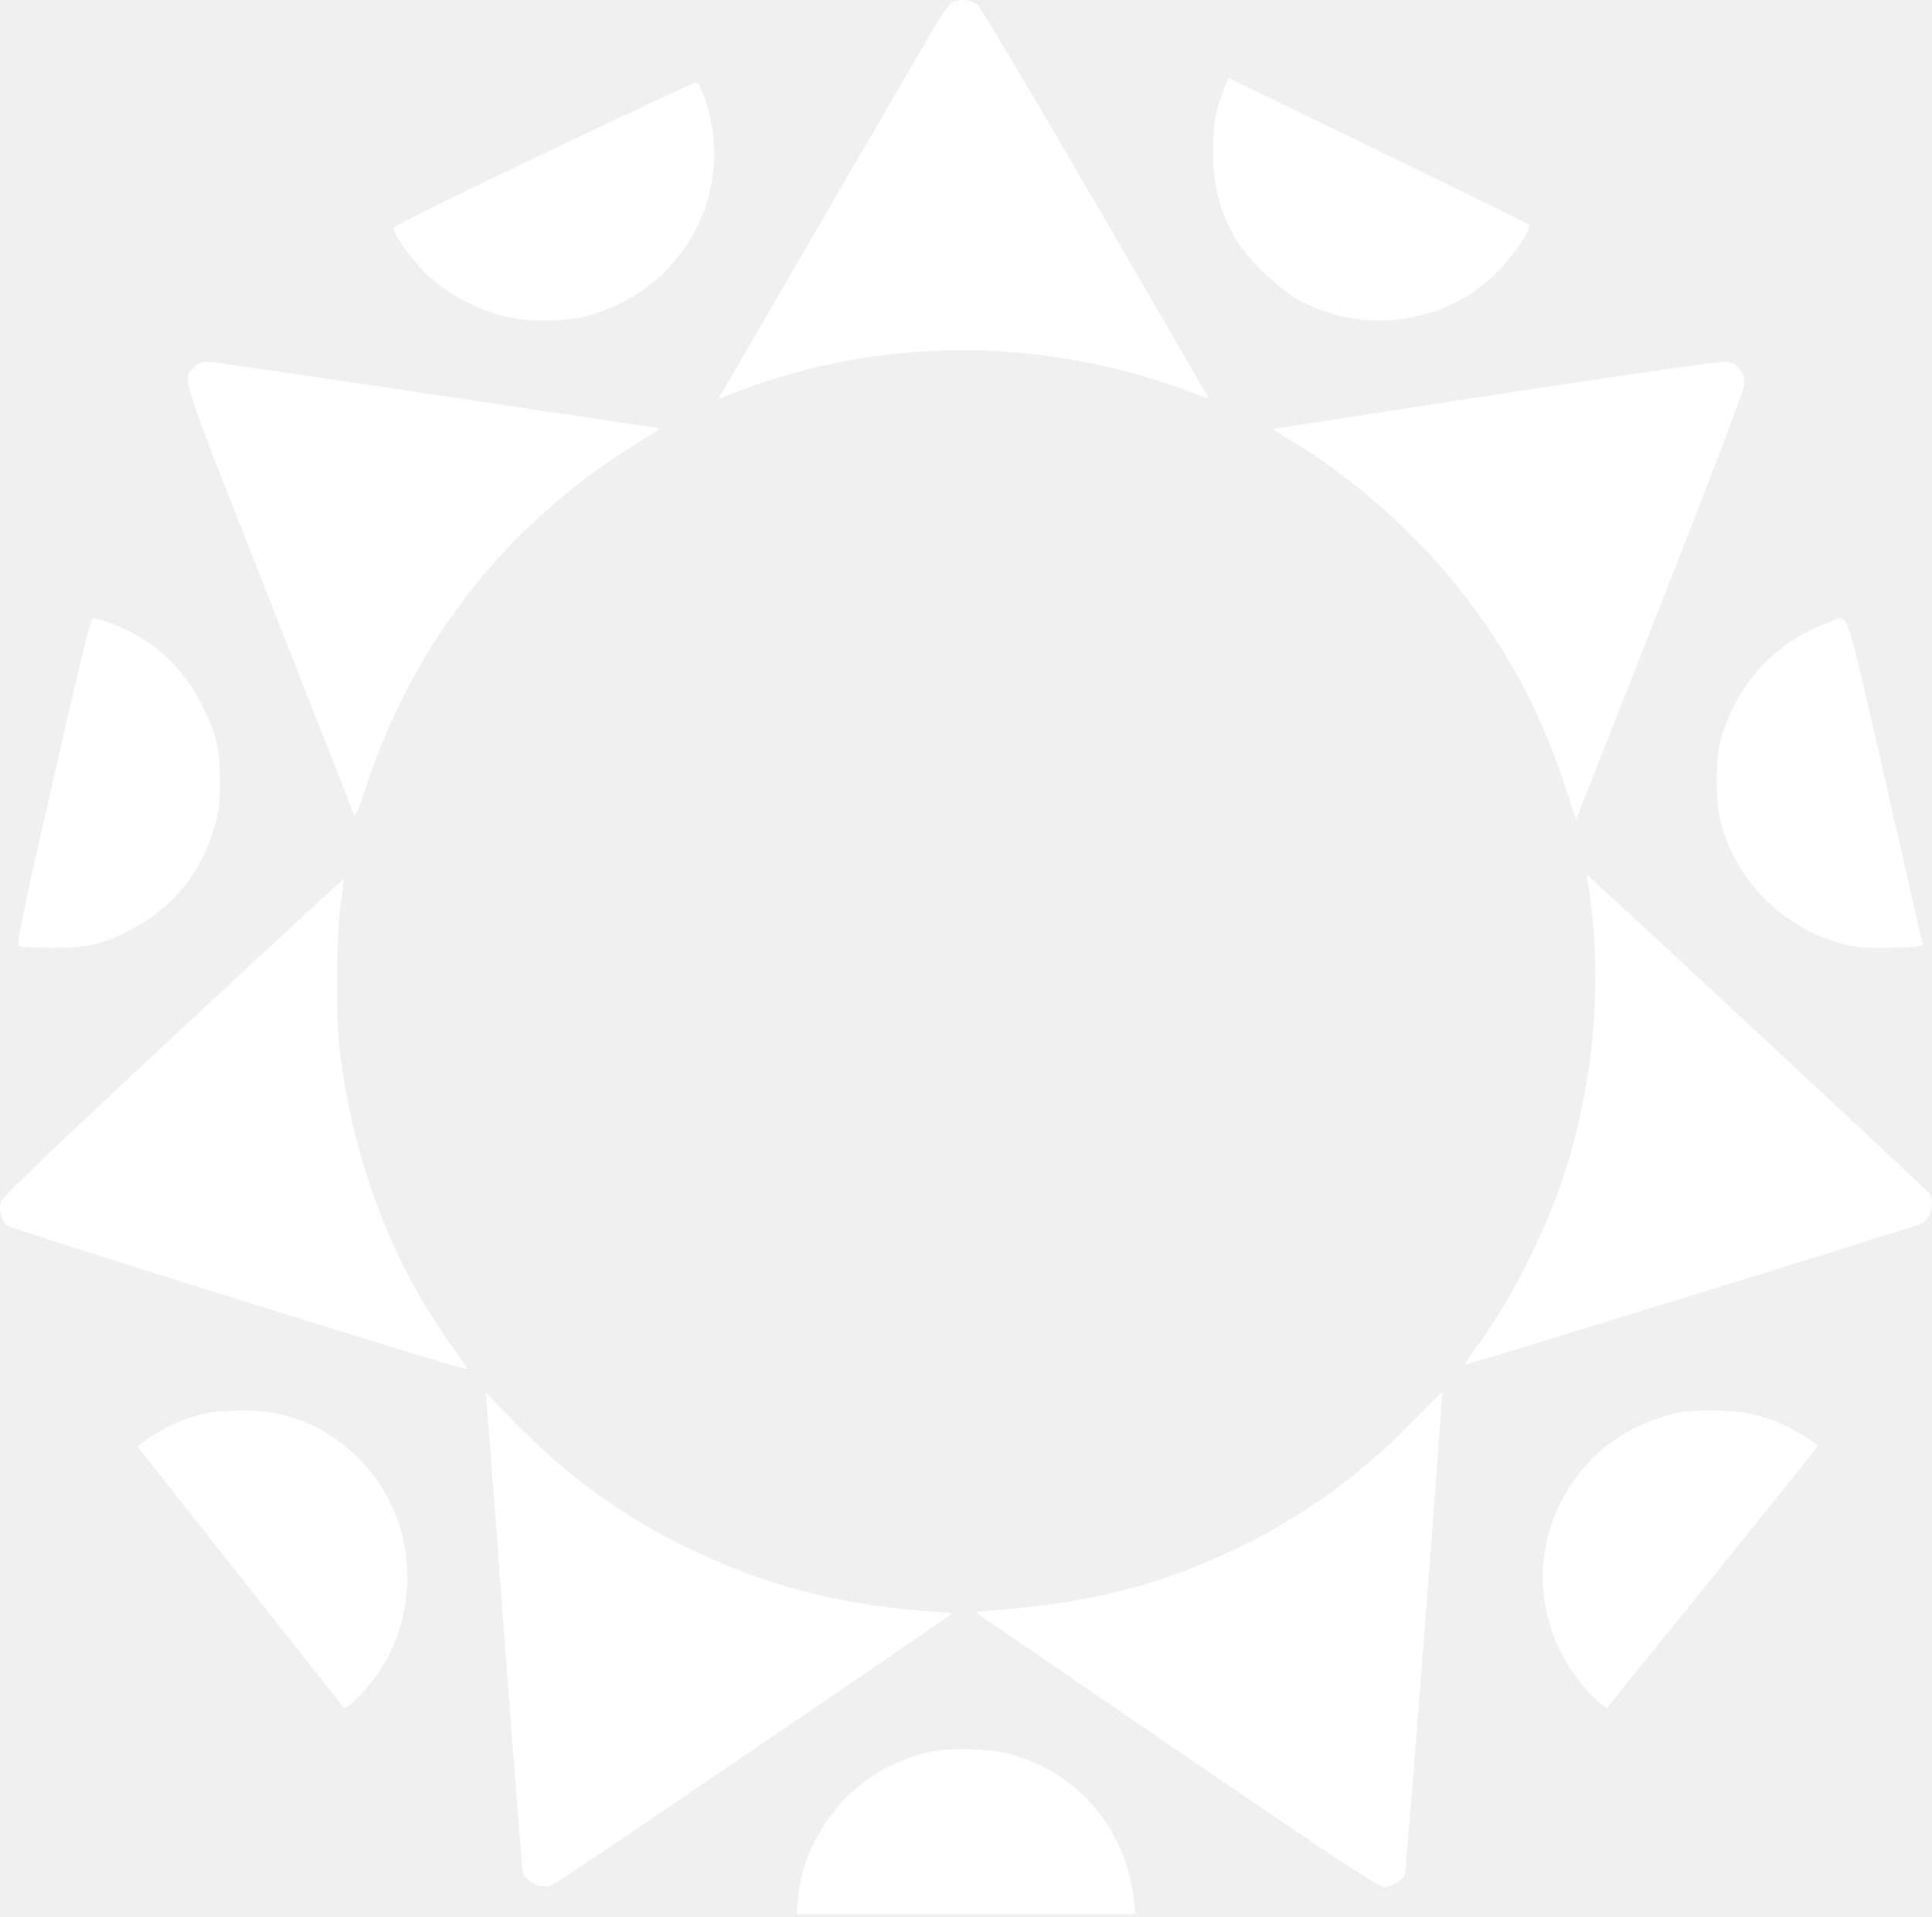
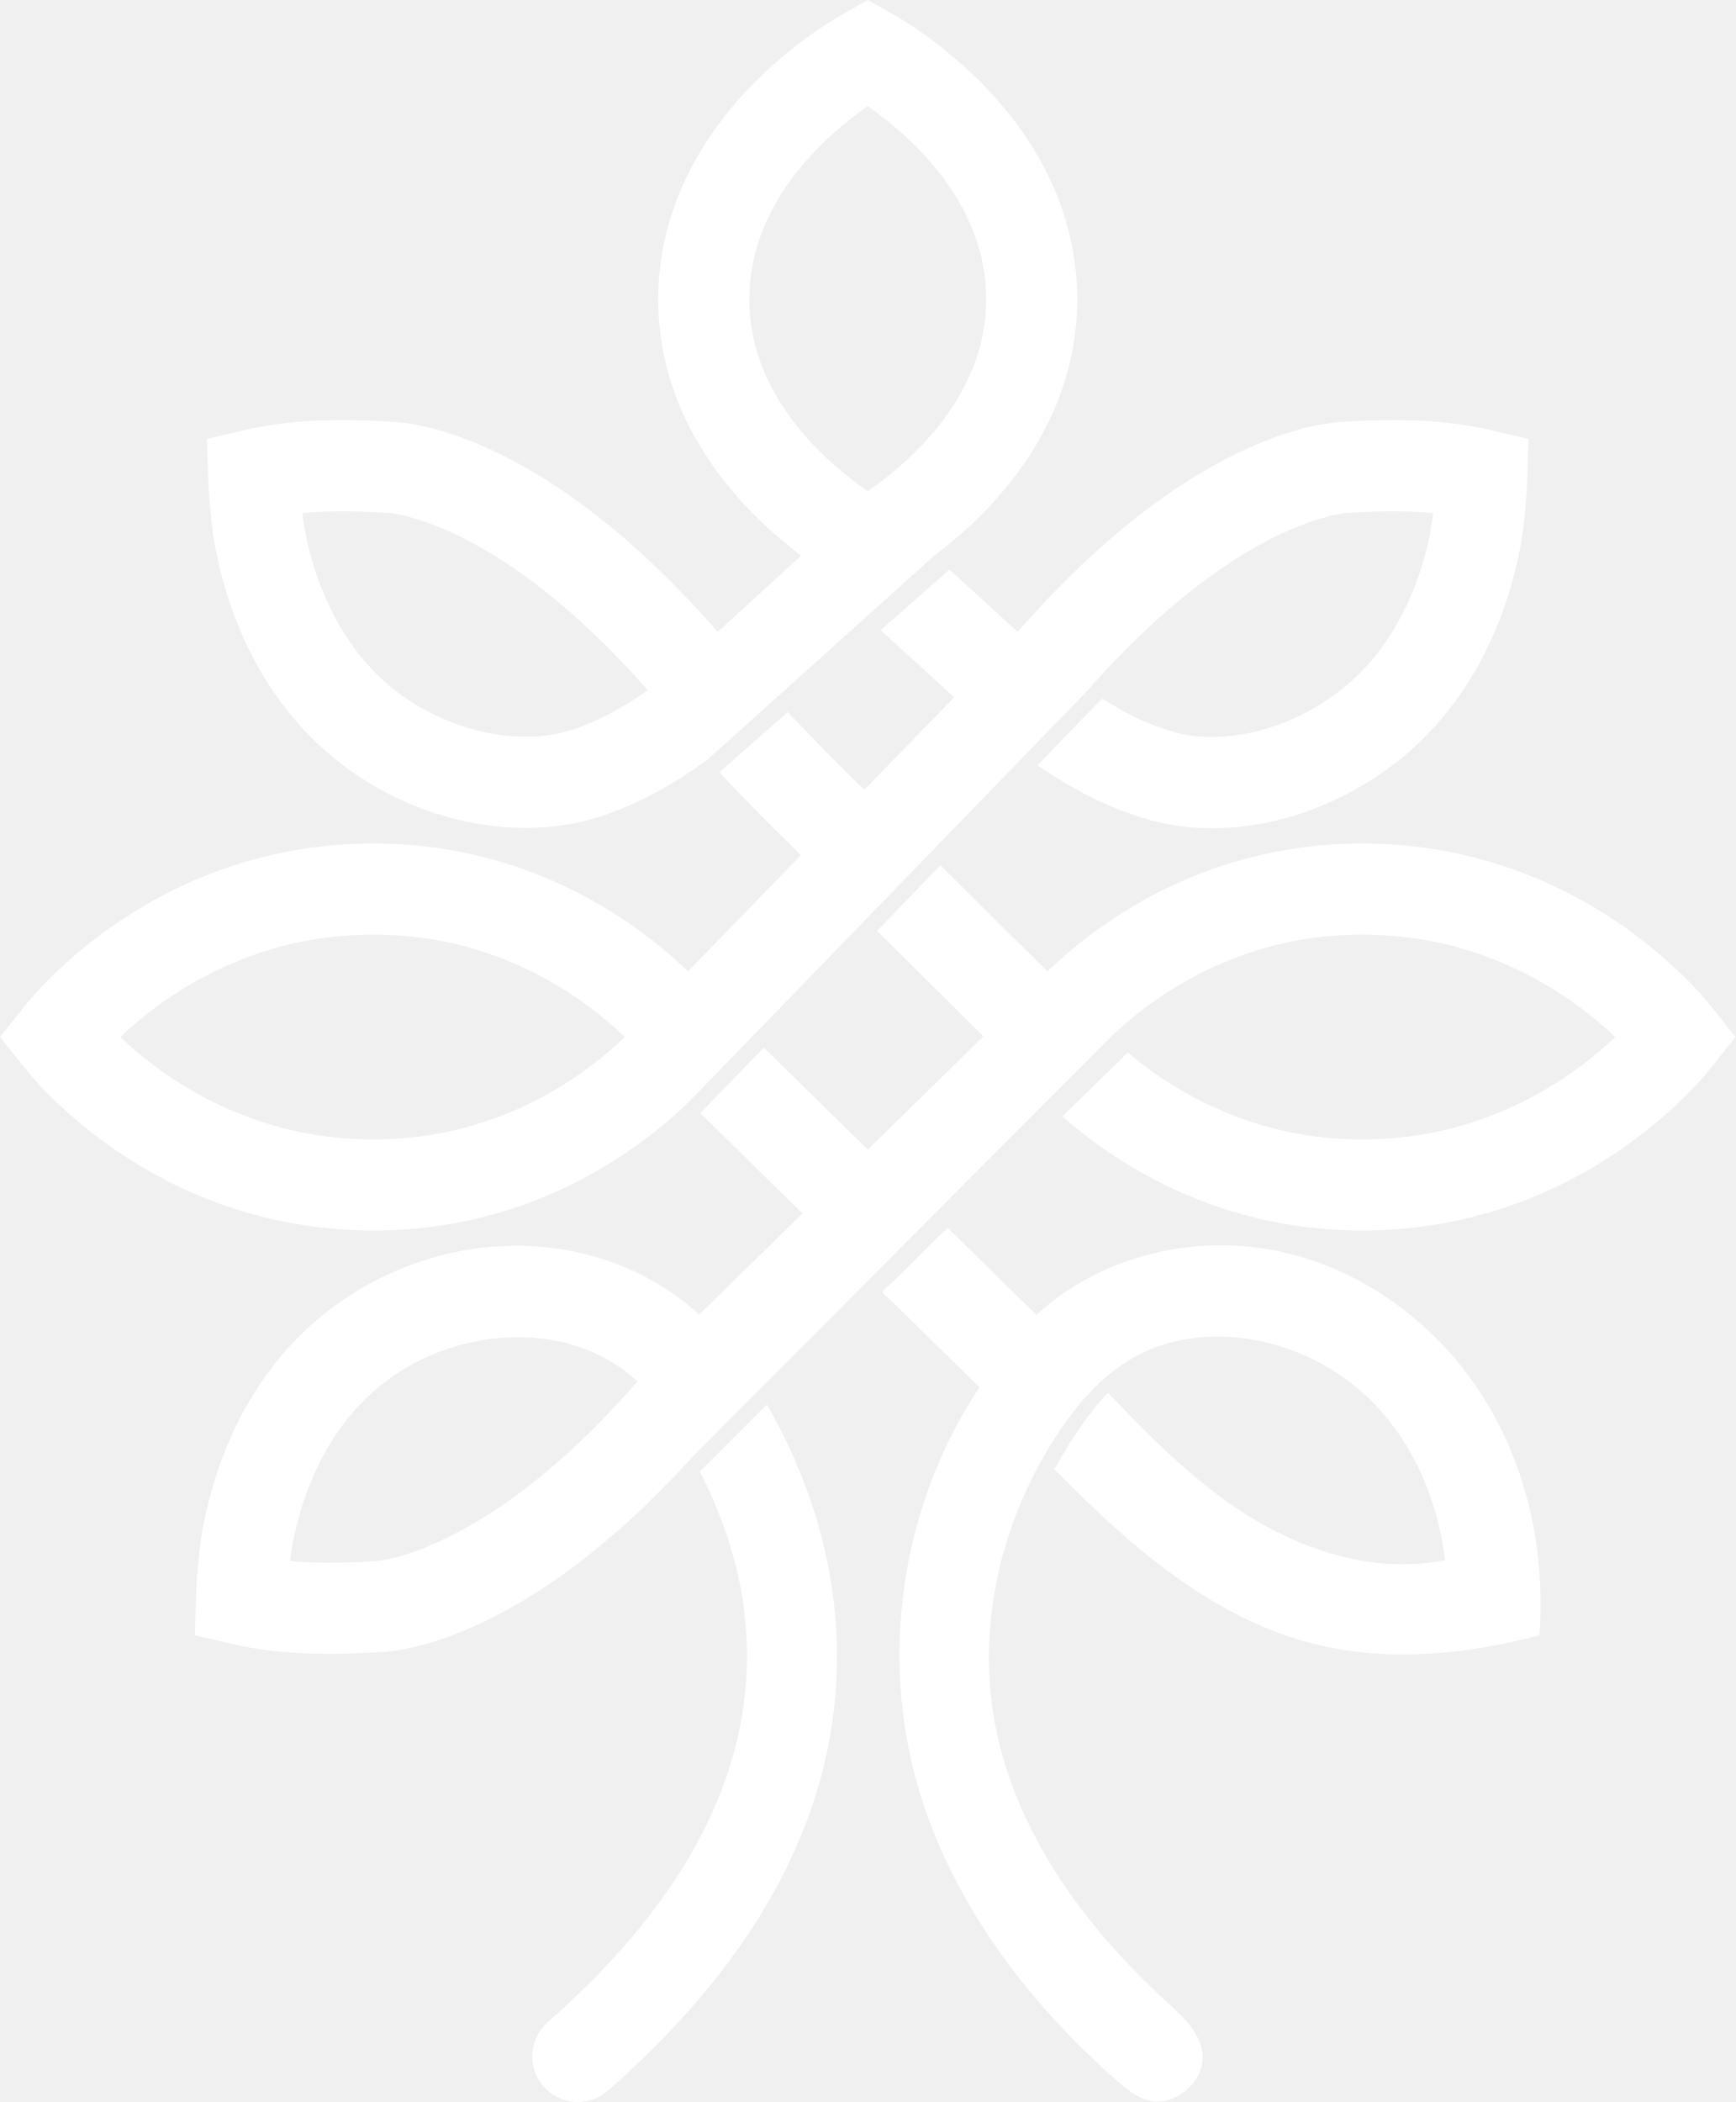
- <svg xmlns="http://www.w3.org/2000/svg" width="494" height="490" viewBox="0 0 494 490" fill="none">
-   <path d="M243.508 0.638C242.84 0.944 241.092 3.293 239.55 5.795C235.028 13.556 183.787 101.733 183.787 101.835C183.787 101.938 186.151 101.07 189.029 99.946C226.085 85.701 268.537 86.058 306.518 101.019C308.008 101.631 309.139 101.938 309.036 101.733C308.882 101.478 295.931 79.166 280.204 52.054C264.477 24.942 250.909 2.17 250.035 1.353C248.39 -0.128 245.718 -0.434 243.508 0.638Z" fill="white" />
-   <path d="M312.869 23.047C310.724 28.515 310.213 31.506 310.213 38.831C310.213 47.91 311.847 53.945 316.137 61.424C318.742 65.809 326.81 73.701 331.406 76.332C347.033 85.152 366.439 83.45 380.075 72.102C385.335 67.717 392.024 58.587 390.85 57.401C390.595 57.143 373.231 48.632 352.242 38.419L314.094 19.901L312.869 23.047Z" fill="white" />
-   <path d="M138.925 39.314C110.249 53.008 100.621 57.812 100.673 58.425C100.828 59.907 104.141 64.863 107.299 68.236C112.733 74.112 120.239 78.558 128.572 80.755C134.525 82.339 143.997 82.339 150.053 80.755C175.002 74.214 188.719 48.46 179.972 24.495C179.299 22.604 178.471 21.122 178.005 21.071C177.591 21.02 159.992 29.247 138.925 39.314Z" fill="white" />
-   <path d="M49.619 93.916C46.53 96.995 45.501 93.813 68.821 153.035C80.507 182.799 90.288 207.638 90.493 208.202C90.802 208.972 91.575 207.176 93.634 201.018C106.195 163.042 130.596 132.61 165.138 111.929C167.455 110.543 168.948 109.414 168.484 109.414C168.021 109.414 142.333 105.616 111.343 100.946C80.352 96.276 54.149 92.479 53.068 92.479C51.575 92.479 50.7 92.838 49.619 93.916Z" fill="white" />
-   <path d="M382.111 100.927C351.065 105.716 325.538 109.63 325.434 109.682C325.331 109.682 327.755 111.227 330.849 113.081C342.556 120.085 356.377 131.518 365.969 142.127C382.111 159.997 392.992 178.846 400.367 201.506L402.997 209.54L424.399 155.156C438.994 118.025 445.852 99.948 445.956 98.352C446.11 96.292 445.956 95.725 444.666 94.283C443.48 92.996 442.707 92.584 440.902 92.481C439.612 92.378 413.363 96.137 382.111 100.927Z" fill="white" />
-   <path d="M13.542 199.637C5.207 236.272 4.184 241.344 4.849 241.805C5.309 242.113 9.093 242.318 13.337 242.318C22.388 242.318 26.53 241.344 33.484 237.655C44.324 231.916 51.227 223.411 54.806 211.473C55.983 207.579 56.187 205.991 56.187 200.047C56.238 191.593 55.471 187.955 51.943 180.833C47.852 172.431 41.665 165.924 33.995 161.876C30.314 159.929 25.251 158.033 23.871 158.033C23.206 158.033 21.263 165.77 13.542 199.637Z" fill="white" />
-   <path d="M467.868 158.995C453.986 163.915 443.974 174.778 439.949 189.28C438.659 193.944 438.659 205.063 439.949 210.034C443.768 224.946 455.534 236.886 470.552 241.139C473.854 242.113 475.867 242.318 481.802 242.318C485.776 242.318 489.646 242.164 490.369 241.959L491.659 241.6L482.112 199.785C471.326 152.897 472.874 157.253 467.868 158.995Z" fill="white" />
-   <path d="M406.361 228.103C409.909 251.656 407.389 278.288 399.471 301.635C394.226 316.978 385.691 333.501 376.95 345.098C375.408 347.15 374.379 348.844 374.637 348.844C375.511 348.844 490.068 313.489 491.302 312.822C493.615 311.641 494.747 307.588 493.461 305.227C493.05 304.509 416.644 233.389 406.772 224.563L405.692 223.588L406.361 228.103Z" fill="white" />
-   <path d="M44.645 264.657C17.58 289.831 1.228 305.43 0.664 306.562C-0.105 308.107 -0.156 308.776 0.254 310.423C0.562 311.504 1.228 312.843 1.792 313.306C2.715 314.13 118.511 350.321 119.382 350.012C119.587 349.961 118.254 347.85 116.409 345.327C100.467 323.654 90.369 297.347 86.832 268.312C85.858 260.332 86.012 239.276 87.088 231.297C87.601 227.796 87.909 224.862 87.857 224.759C87.755 224.656 68.327 242.623 44.645 264.657Z" fill="white" />
-   <path d="M124.393 358.626C124.598 360.159 126.699 387.598 129.056 419.635C131.465 451.672 133.566 478.293 133.719 478.753C134.232 480.439 136.948 482.227 139.049 482.227C141.355 482.227 135.974 485.753 201.21 441.402C224.527 425.562 243.539 412.533 243.488 412.43C243.385 412.379 240.003 412.073 235.904 411.766C213.663 410.029 195.624 405.226 176.202 395.875C159.035 387.598 144.481 376.97 130.44 362.408L124.085 355.867L124.393 358.626Z" fill="white" />
-   <path d="M360.982 363.648C346.655 378.127 331.506 388.845 313.738 396.986C294.943 405.643 279.075 409.559 254.066 411.672L249.341 412.084L300.437 447.071C339.876 474.02 351.996 482.059 353.485 482.265C355.642 482.522 358.363 481.028 359.185 479.225C359.596 478.297 369.045 356.022 368.737 355.867C368.737 355.867 365.245 359.371 360.982 363.648Z" fill="white" />
-   <path d="M52.875 361.218C47.193 362.499 41.511 365.009 37.3 368.135L35.118 369.723L61.297 402.872C75.706 421.164 87.73 436.278 87.933 436.585C88.592 437.252 94.072 431.667 96.964 427.312C108.48 410.045 105.994 386.477 91.129 372.234C82.758 364.241 73.118 360.449 61.551 360.552C58.304 360.603 54.398 360.911 52.875 361.218Z" fill="white" />
-   <path d="M429.597 361.045C420.023 362.885 410.812 368.201 404.861 375.305C391.095 391.661 391.043 414.508 404.705 430.864C406.361 432.858 408.431 434.953 409.259 435.567L410.863 436.64L428.924 414.304C462.199 373.107 464.735 369.938 464.735 369.632C464.735 368.967 458.059 364.981 454.54 363.549C452.625 362.732 449.21 361.709 447.036 361.3C442.741 360.432 433.478 360.278 429.597 361.045Z" fill="white" />
-   <path d="M237.515 447.894C227.027 450.181 217.259 456.788 211.347 465.581C206.977 472.087 204.715 478.237 204.047 485.556L203.687 489.318H246.974H290.313L289.953 485.861C287.948 467.208 275.096 452.417 257.153 448.148C252.167 446.979 242.399 446.826 237.515 447.894Z" fill="white" />
+ <svg xmlns="http://www.w3.org/2000/svg" id="Layer_1" data-name="Layer 1" viewBox="0 0 1140.11 1380.67">
+   <defs>
+     <style>
+       .cls-1 {
+         fill: #fff;
+         stroke-width: 0px;
+       }
+     </style>
+   </defs>
+   <path class="cls-1" d="m141.41,359.47c2.16,11.35,4.93,22.32,8.25,32.62,6.37,19.61,14.46,37.55,24.15,53.17,18.17,29.8,42.32,53.67,71.95,71.01,46.53,26.92,101.19,34.67,146.34,20.72,27.03-8.36,51.18-22.32,72.78-38.11l148.88-133.93c1.61-1.16,3.21-2.44,4.82-3.66,9.42-7.42,18.06-15.07,25.64-22.65,7.26-7.26,14.07-14.95,20.27-22.82,6.04-7.7,11.47-15.62,16.06-23.43,18.06-30.19,27.2-62.59,27.14-96.43-.22-33.68-9.47-65.97-27.36-95.93-9.36-15.84-21.6-31.41-36.33-46.36-7.7-7.64-16.28-15.23-25.53-22.6-7.87-6.15-18.78-14.35-33.73-22.76l-14.68-8.31-14.68,8.31c-14.95,8.42-25.92,16.62-33.73,22.76-9.31,7.37-17.83,14.95-25.59,22.71-14.73,14.84-26.92,30.41-36.17,46.14-18.06,30.08-27.31,62.37-27.53,96.21,0,33.68,9.08,66.08,27.08,96.15,4.71,7.92,10.14,15.84,16.12,23.48,6.26,7.92,13.07,15.62,20.33,22.88,7.59,7.59,16.23,15.23,25.64,22.65,1.61,1.22,3.21,2.49,4.76,3.66-17.06,15.62-39.21,35.89-51.18,46.8l-3.6,3.27c-112.77-129.22-199.9-137.47-214.13-137.97-51.51-3.38-80.37,1.61-97.54,5.65l-23.82,5.59.72,24.43c.39,13.29,2.1,33.62,4.65,46.75Zm381.24-80.76c-4.38-5.54-8.25-11.24-11.69-17-12.57-21.1-18.72-42.54-18.67-65.36.11-23.15,6.37-44.64,19.05-65.86,6.81-11.58,16.06-23.21,27.2-34.51,5.98-5.98,12.74-12.02,20.22-17.89,3.99-3.1,7.64-5.87,11.3-8.42,3.66,2.55,7.31,5.32,11.3,8.42,7.42,5.87,14.18,11.91,20.11,17.83,11.24,11.35,20.44,22.99,27.42,34.73,12.57,21.05,18.78,42.54,18.94,65.52,0,22.99-6.09,44.42-18.78,65.69-3.32,5.59-7.2,11.3-11.63,16.89-4.87,6.2-9.91,11.91-15.62,17.56-5.87,5.93-12.68,11.91-20.22,17.84-3.21,2.55-7.03,5.43-11.52,8.53-4.54-3.1-8.31-5.98-11.52-8.53-7.59-5.93-14.35-11.91-20.27-17.84-5.65-5.65-10.75-11.35-15.62-17.61Zm-268.58,58.16l.28.11,1.11-.06c4.99.44,75.11,8.2,170.04,116.43-15.9,11.24-33.01,20.83-51.12,26.42-28.97,8.97-66.74,3.1-98.48-15.29-21.16-12.35-37.83-28.86-51.07-50.51-7.2-11.69-13.29-25.26-18.17-40.27-2.55-7.92-4.71-16.51-6.42-25.59-.61-2.88-1.11-6.76-1.66-11.13,13.02-1.22,31.13-1.72,55.5-.11Z" />
+   <path class="cls-1" d="m1125.27,662.5c-10.86-13.62-21.33-23.48-29.25-30.57-9.25-8.31-18.88-15.95-28.63-22.88-18.5-12.9-37.72-23.65-57.11-31.73-36.11-15.29-74.72-23.16-114.87-23.32h-.28c-39.88,0-78.43,7.75-114.43,22.98-9.69,4.05-19.39,8.76-28.8,13.96-9.86,5.54-19.5,11.52-28.53,17.95-9.58,6.76-19.22,14.45-28.58,22.93-2.05,1.83-4.32,3.93-6.7,6.2l-48.63-48.13-21.66-21.49-41.65,42.98,21.05,20.88,48.85,48.47-75.94,74.33-25.53-24.98-42.82-41.99-41.7,43.04,36.5,35.89,2.49,2.44,26.75,26.25,1.39,1.33-67.85,66.41c-57.22-52.23-146.73-60.81-221.72-17.39-29.53,17.28-53.67,41.15-71.79,70.84-9.69,15.73-17.83,33.68-24.2,53.4-3.27,10.24-6.09,21.21-8.25,32.51-2.5,13.18-4.27,33.45-4.66,46.75l-.72,24.48,23.82,5.59c17.23,4.05,46.03,8.98,97.54,5.6,13.62-.45,96.76-8.26,205.32-128.06l43.65-43.87,72.78-73.06,1.49-1.49,40.94-41.1,1.33-1.33,61.14-61.37.28-.33,53.34-53.51c1.83-1.71,3.6-3.32,5.21-4.81,7.64-6.82,15.39-13.08,23.04-18.5,7.42-5.27,14.95-9.97,23.09-14.46,7.54-4.21,15.18-7.92,22.94-11.13,29.07-12.3,58.93-18.34,91.16-18.34h.23c32.45.17,62.42,6.26,91.77,18.67,15.51,6.48,30.97,15.12,45.92,25.53,7.76,5.49,15.51,11.69,23.04,18.45,1.55,1.38,3.27,2.93,5.04,4.59-1.77,1.72-3.49,3.27-5.09,4.71-7.48,6.76-15.23,12.91-22.93,18.34-15.01,10.52-30.47,19.16-46.14,25.64-29.19,12.41-59.16,18.44-91.5,18.61h-.28c-32.13,0-61.92-5.98-91.06-18.22-.11-.06-.22-.11-.33-.17-.78-.33-1.61-.66-2.38-1.05-6.81-2.88-13.63-6.26-20.44-10.03-8.09-4.48-15.62-9.25-23.04-14.45-5.6-3.99-11.25-8.37-16.9-13.18l-43.09,41.98c8.42,7.37,16.95,14.12,25.43,20.11,8.64,6.14,17.83,11.9,27.14,17.11.44.28.94.5,1.38.78,2.49,1.38,4.99,2.71,7.48,3.98,7.03,3.71,14.18,7.04,21.27,9.97,36.17,15.29,74.66,23.05,114.65,23.05h.28c40.04-.17,78.65-8.04,114.65-23.27,19.5-8.14,38.72-18.83,57.27-31.85,9.7-6.81,19.28-14.45,28.58-22.76,7.92-7.09,18.39-17,29.25-30.63l14.84-18.67-14.84-18.61Zm-712.24,251.41c-92,102.8-159.74,110.89-165.44,111.39h-.11l-1.44.11c-24.32,1.66-42.43,1.1-55.45-.11.5-4.32,1.05-8.26,1.61-11.14,1.77-9.03,3.93-17.67,6.42-25.53,4.88-15.07,11.03-28.64,18.28-40.43,13.13-21.55,29.8-38.06,50.85-50.35,44.64-25.87,108.95-29.25,151.1,9.58-1.94,2.16-3.88,4.32-5.82,6.48Z" />
+   <path class="cls-1" d="m244.65,808.29h.33c39.83,0,78.38-7.76,114.44-22.99,9.69-3.99,19.38-8.75,28.8-14.01,9.86-5.43,19.44-11.47,28.52-17.89,9.58-6.76,19.17-14.41,28.58-22.88,2.22-1.99,4.6-4.21,7.15-6.65l41.7-43.03-.11-.11,6.1-6.04,214.85-221.72c94.1-107.12,163.73-115.54,169.49-116.04l.16.06,1.39-.11c24.37-1.61,42.42-1.06,55.44.11-.5,4.37-1.05,8.25-1.61,11.13-1.71,9.08-3.87,17.67-6.37,25.48-4.93,15.12-11.02,28.69-18.33,40.49-13.13,21.54-29.8,38.05-50.96,50.4-18.61,10.91-38.82,17.45-57.93,19.11-3.22.33-6.32.5-9.42.5-8.58.05-16.89-.94-24.65-2.99-15.01-3.99-31.29-11.52-48.29-22.27l-42.43,43.81c13.4,9.14,26.58,16.84,39.6,23.04,12.07,5.71,23.93,10.14,35.61,13.3,1.67.44,3.33.83,5.05,1.22,41.98,9.58,90,.99,132.71-23.99,29.52-17.28,53.67-41.15,71.78-70.84,9.69-15.73,17.83-33.67,24.26-53.39,3.21-10.19,6.04-21.16,8.2-32.52,2.54-13.12,4.26-33.45,4.65-46.74l.72-24.43-23.82-5.59c-17.22-4.05-46.03-9.03-97.54-5.65-14.23.5-101.41,8.75-214.18,137.97l-44.81-40.93-45.2,39.82,29.25,26.7,18.99,17.39.06.06-44.98,46.19-14.06,14.51-17.89-17.78c-6.82-6.76-13.41-13.46-19.72-20.05-4.38-4.49-8.53-8.86-12.63-13.29l-44.98,39.6c3.27,3.49,6.54,6.98,9.86,10.52,8.09,8.48,16.51,17.06,25.32,25.76l18.33,18.22-74.06,76.27c-2.38-2.27-4.65-4.37-6.7-6.2-9.36-8.48-19-16.17-28.52-22.93-9.14-6.43-18.72-12.41-28.53-17.89-9.47-5.26-19.22-9.97-28.74-13.96-36.17-15.29-74.67-23.04-114.66-23.04h-.33c-39.99.16-78.6,8.03-114.6,23.26-19.49,8.14-38.71,18.89-57.32,31.85-9.7,6.87-19.28,14.51-28.53,22.76-7.92,7.15-18.39,17.01-29.24,30.63l-14.85,18.61,14.85,18.67c10.85,13.63,21.32,23.54,29.24,30.63,9.25,8.31,18.89,15.95,28.64,22.82,18.5,12.96,37.72,23.65,57.05,31.74,36.16,15.28,74.77,23.15,114.87,23.32Zm-160.57-122.47c-1.55-1.44-3.27-2.99-5.04-4.71,1.77-1.66,3.49-3.21,5.04-4.65,7.53-6.7,15.29-12.9,22.99-18.33,14.95-10.47,30.46-19.11,46.14-25.65,29.13-12.35,59.09-18.44,91.5-18.61,32.51,0,62.31,5.98,91.66,18.39,7.59,3.16,15.24,6.87,22.82,11.13,8.03,4.44,15.62,9.14,23.05,14.41,7.64,5.42,15.39,11.68,23.04,18.5,1.6,1.49,3.38,3.1,5.2,4.81-1.82,1.78-3.6,3.44-5.2,4.88-7.65,6.87-15.4,13.07-23.04,18.5-7.43,5.2-15.02,9.97-23.1,14.51-7.53,4.15-15.18,7.86-22.93,11.08-29.14,12.29-58.99,18.33-91.17,18.33h-.22c-32.52-.17-62.48-6.2-91.78-18.61-15.51-6.48-31.02-15.12-45.92-25.59-7.75-5.48-15.51-11.63-23.04-18.39Z" />
+   <path class="cls-1" d="m536.93,999.54c-4.43-15.01-9.74-29.13-15.5-42.26-5.54-12.46-11.53-24.09-17.62-34.73l-44.09,44.03c4.88,9.42,9.47,19.45,13.46,30.02,6.37,16.34,11.41,33.96,14.46,52.62,12.68,78.43-10.3,175.97-127.67,278.83-12.08,10.63-13.85,28.8-3.77,41.37,5.98,7.42,14.68,11.25,23.43,11.25,6.98,0,13.9-2.44,19.61-7.37,101.86-89.23,152.48-186.99,150.54-290.84-.55-29.91-5.42-57.66-12.85-82.92Z" />
+   <path class="cls-1" d="m971.9,913.85c-30.8-46.8-79.87-81.97-134.82-92.6-55-10.64-115.09,4.48-156.25,42.42-1.55-1.49-3.1-3.04-4.65-4.54-5.21-5.15-10.41-10.25-15.62-15.34-12.63-12.41-25.26-24.82-37.83-37.17-1,0-19.72,19.22-21.55,21-3.65,3.6-7.36,7.14-11.02,10.74-1.77,1.72-3.49,3.43-5.26,5.15-1.05,1-5.04,3.88-5.04,5.26,0,1.17,4.15,4.16,4.99,4.99,1.93,1.88,3.82,3.77,5.7,5.59,3.66,3.6,7.31,7.15,10.91,10.75,4.1,3.99,8.2,7.97,12.24,11.96,3.21,3.16,6.43,6.26,9.64,9.42,3.49,3.43,7.03,6.92,10.52,10.3,3.22,3.16,6.37,6.31,9.59,9.42-48.91,73.39-64.92,167.88-42.87,253.29,20.54,79.53,71.89,148.49,133.65,202.61,5.65,4.93,11.63,9.91,18.77,12.13,18.39,5.81,39.66-12.35,36.84-31.41-2.05-13.51-13.13-23.54-23.21-32.73-55.22-50.46-101.91-114.55-113.93-188.38-10.36-63.31,6.2-129.77,41.2-183.55,14.18-21.77,31.85-42.1,55.06-53.79,20.77-10.47,44.98-13.29,68.07-10.3,28.92,3.71,56.61,16.45,78.38,35.89,31.01,27.81,48.9,68.41,53.89,109.78-42.26,8.53-86.63-3.82-123.74-25.75-16-9.42-30.79-20.5-44.81-32.63-9.19-7.86-18.05-16.11-26.64-24.7-8.92-8.75-17.61-17.78-26.2-26.86-15.73,16.34-27.25,36.22-35.28,50.23,13.52,13.8,27.53,27.53,42.1,40.38,3.04,2.77,6.09,5.43,9.19,7.98,35.34,30.02,74.33,55,118.86,66.3,48.58,12.35,100.15,7.25,148.5-5.65.66-8.14.89-16.34.77-24.48-.6-47.91-13.84-95.77-40.15-135.71Z" />
</svg>
